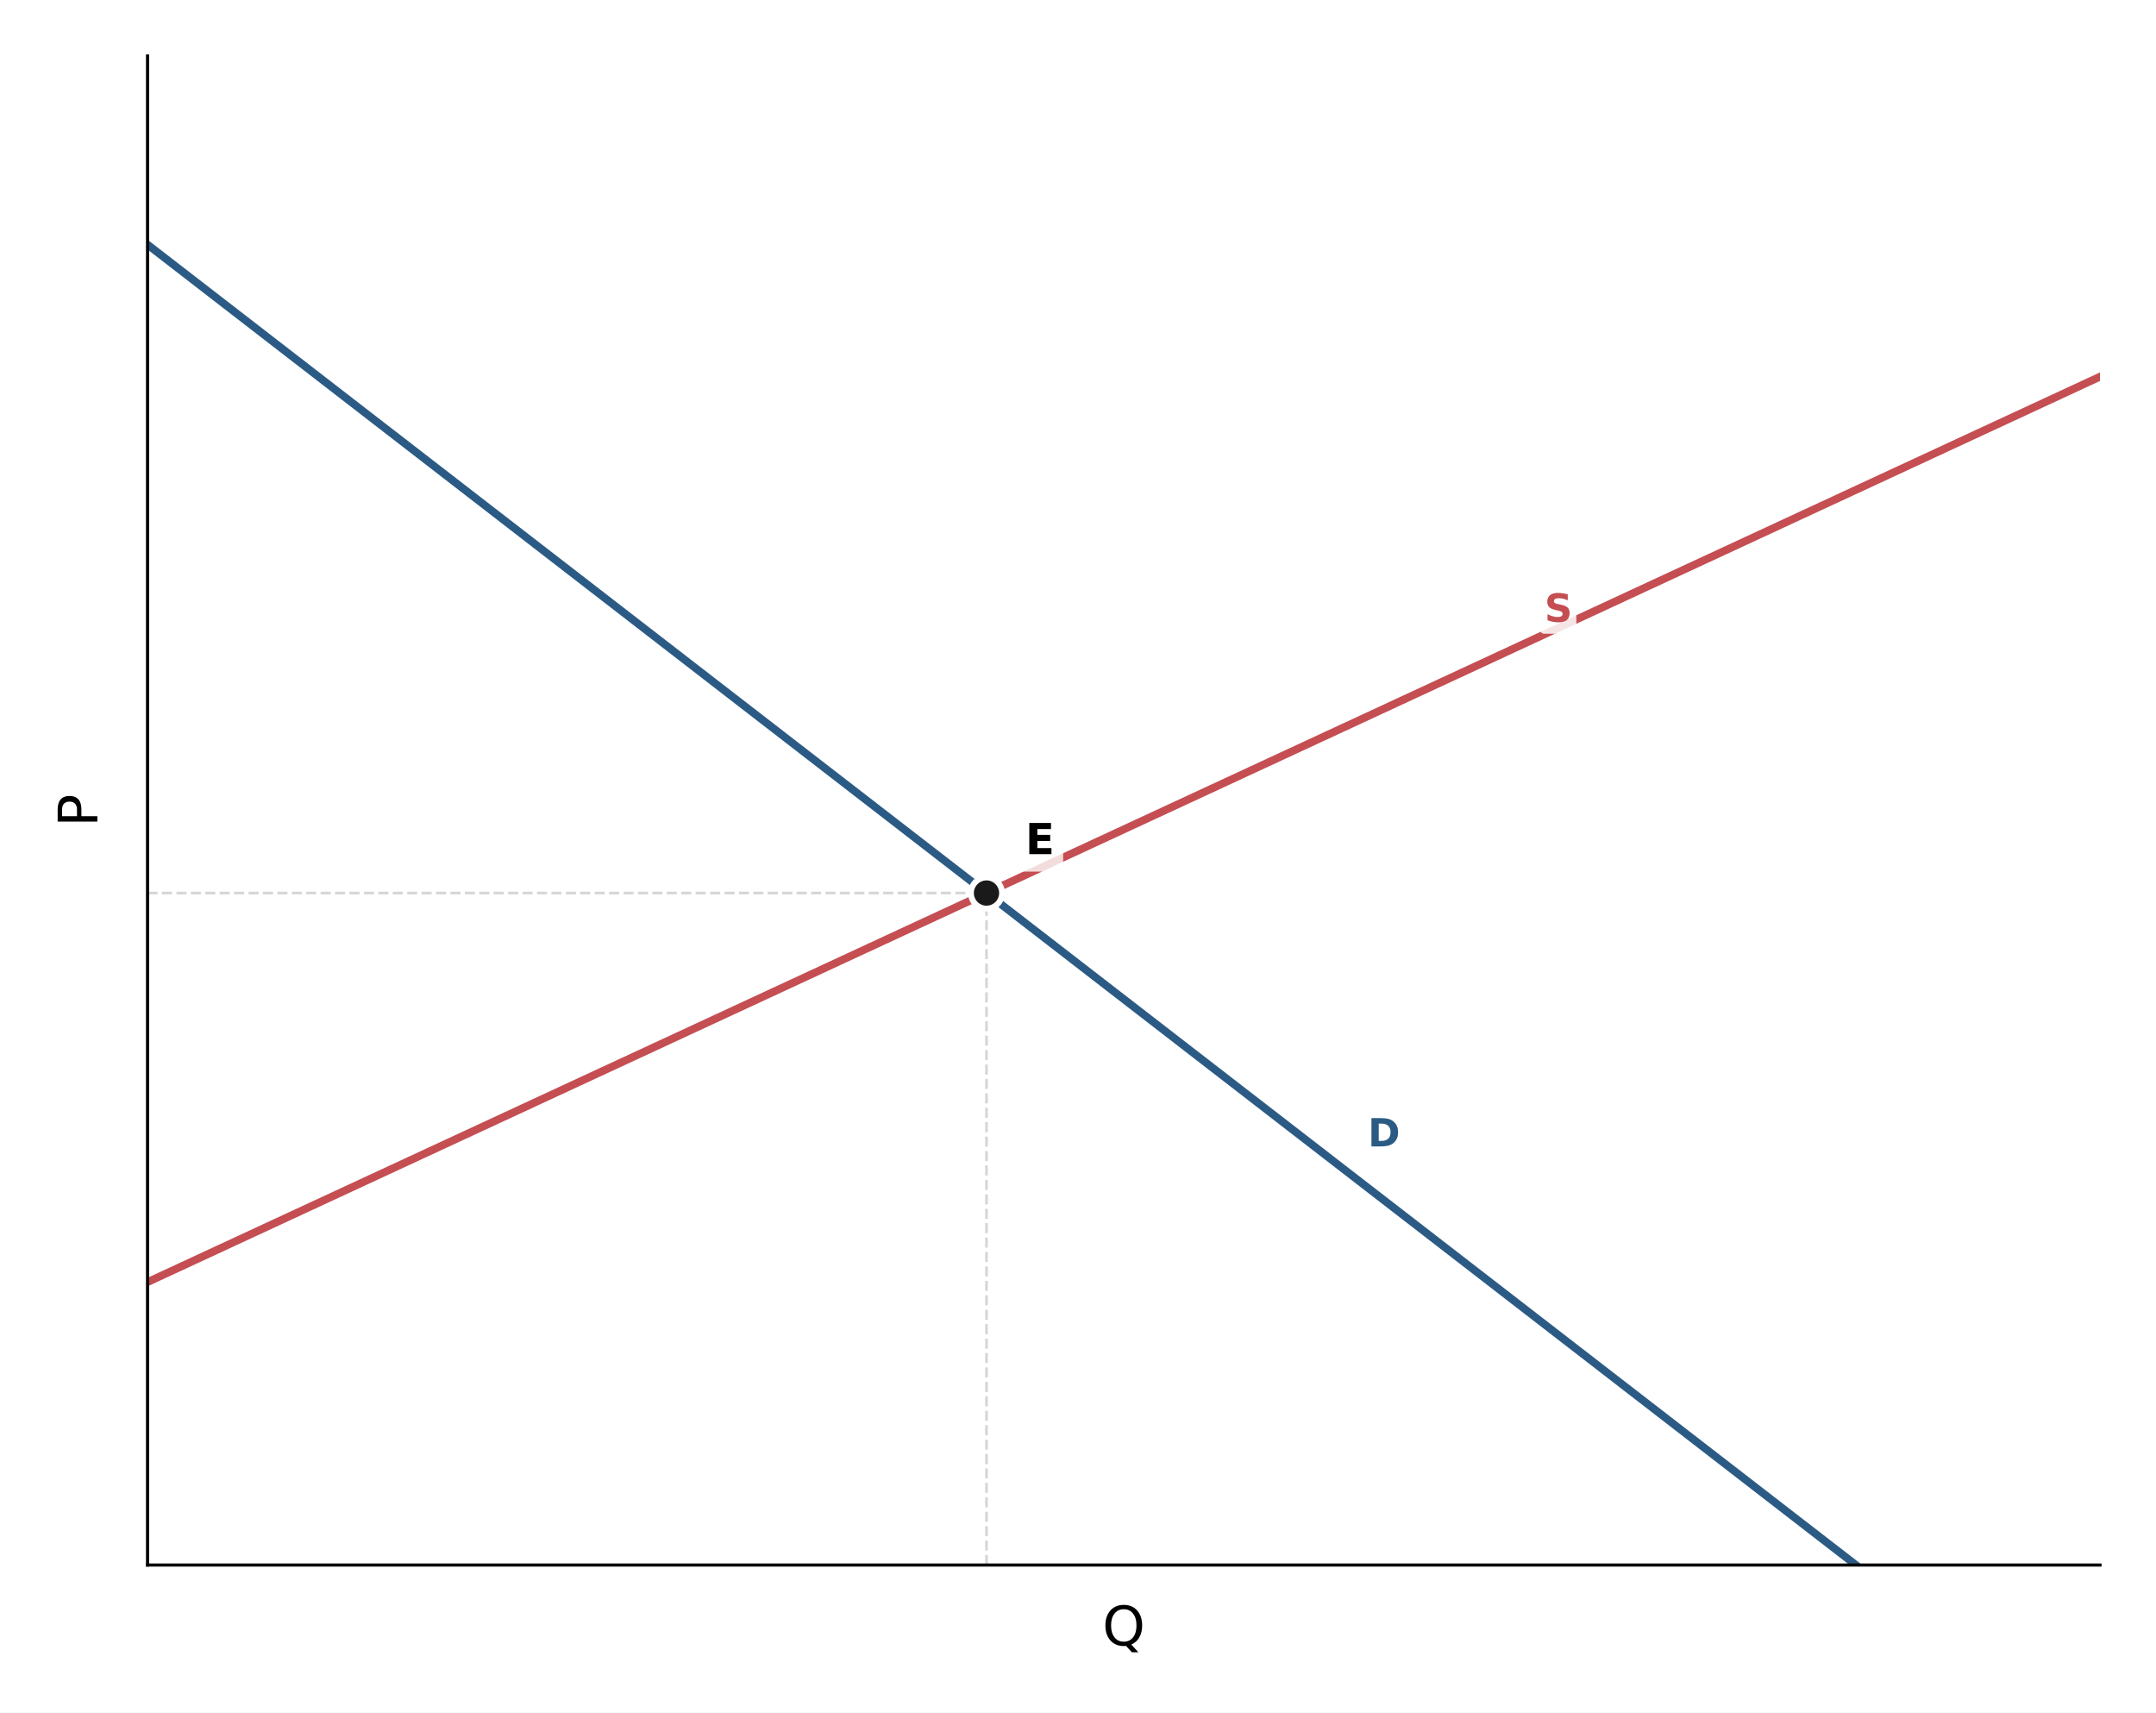
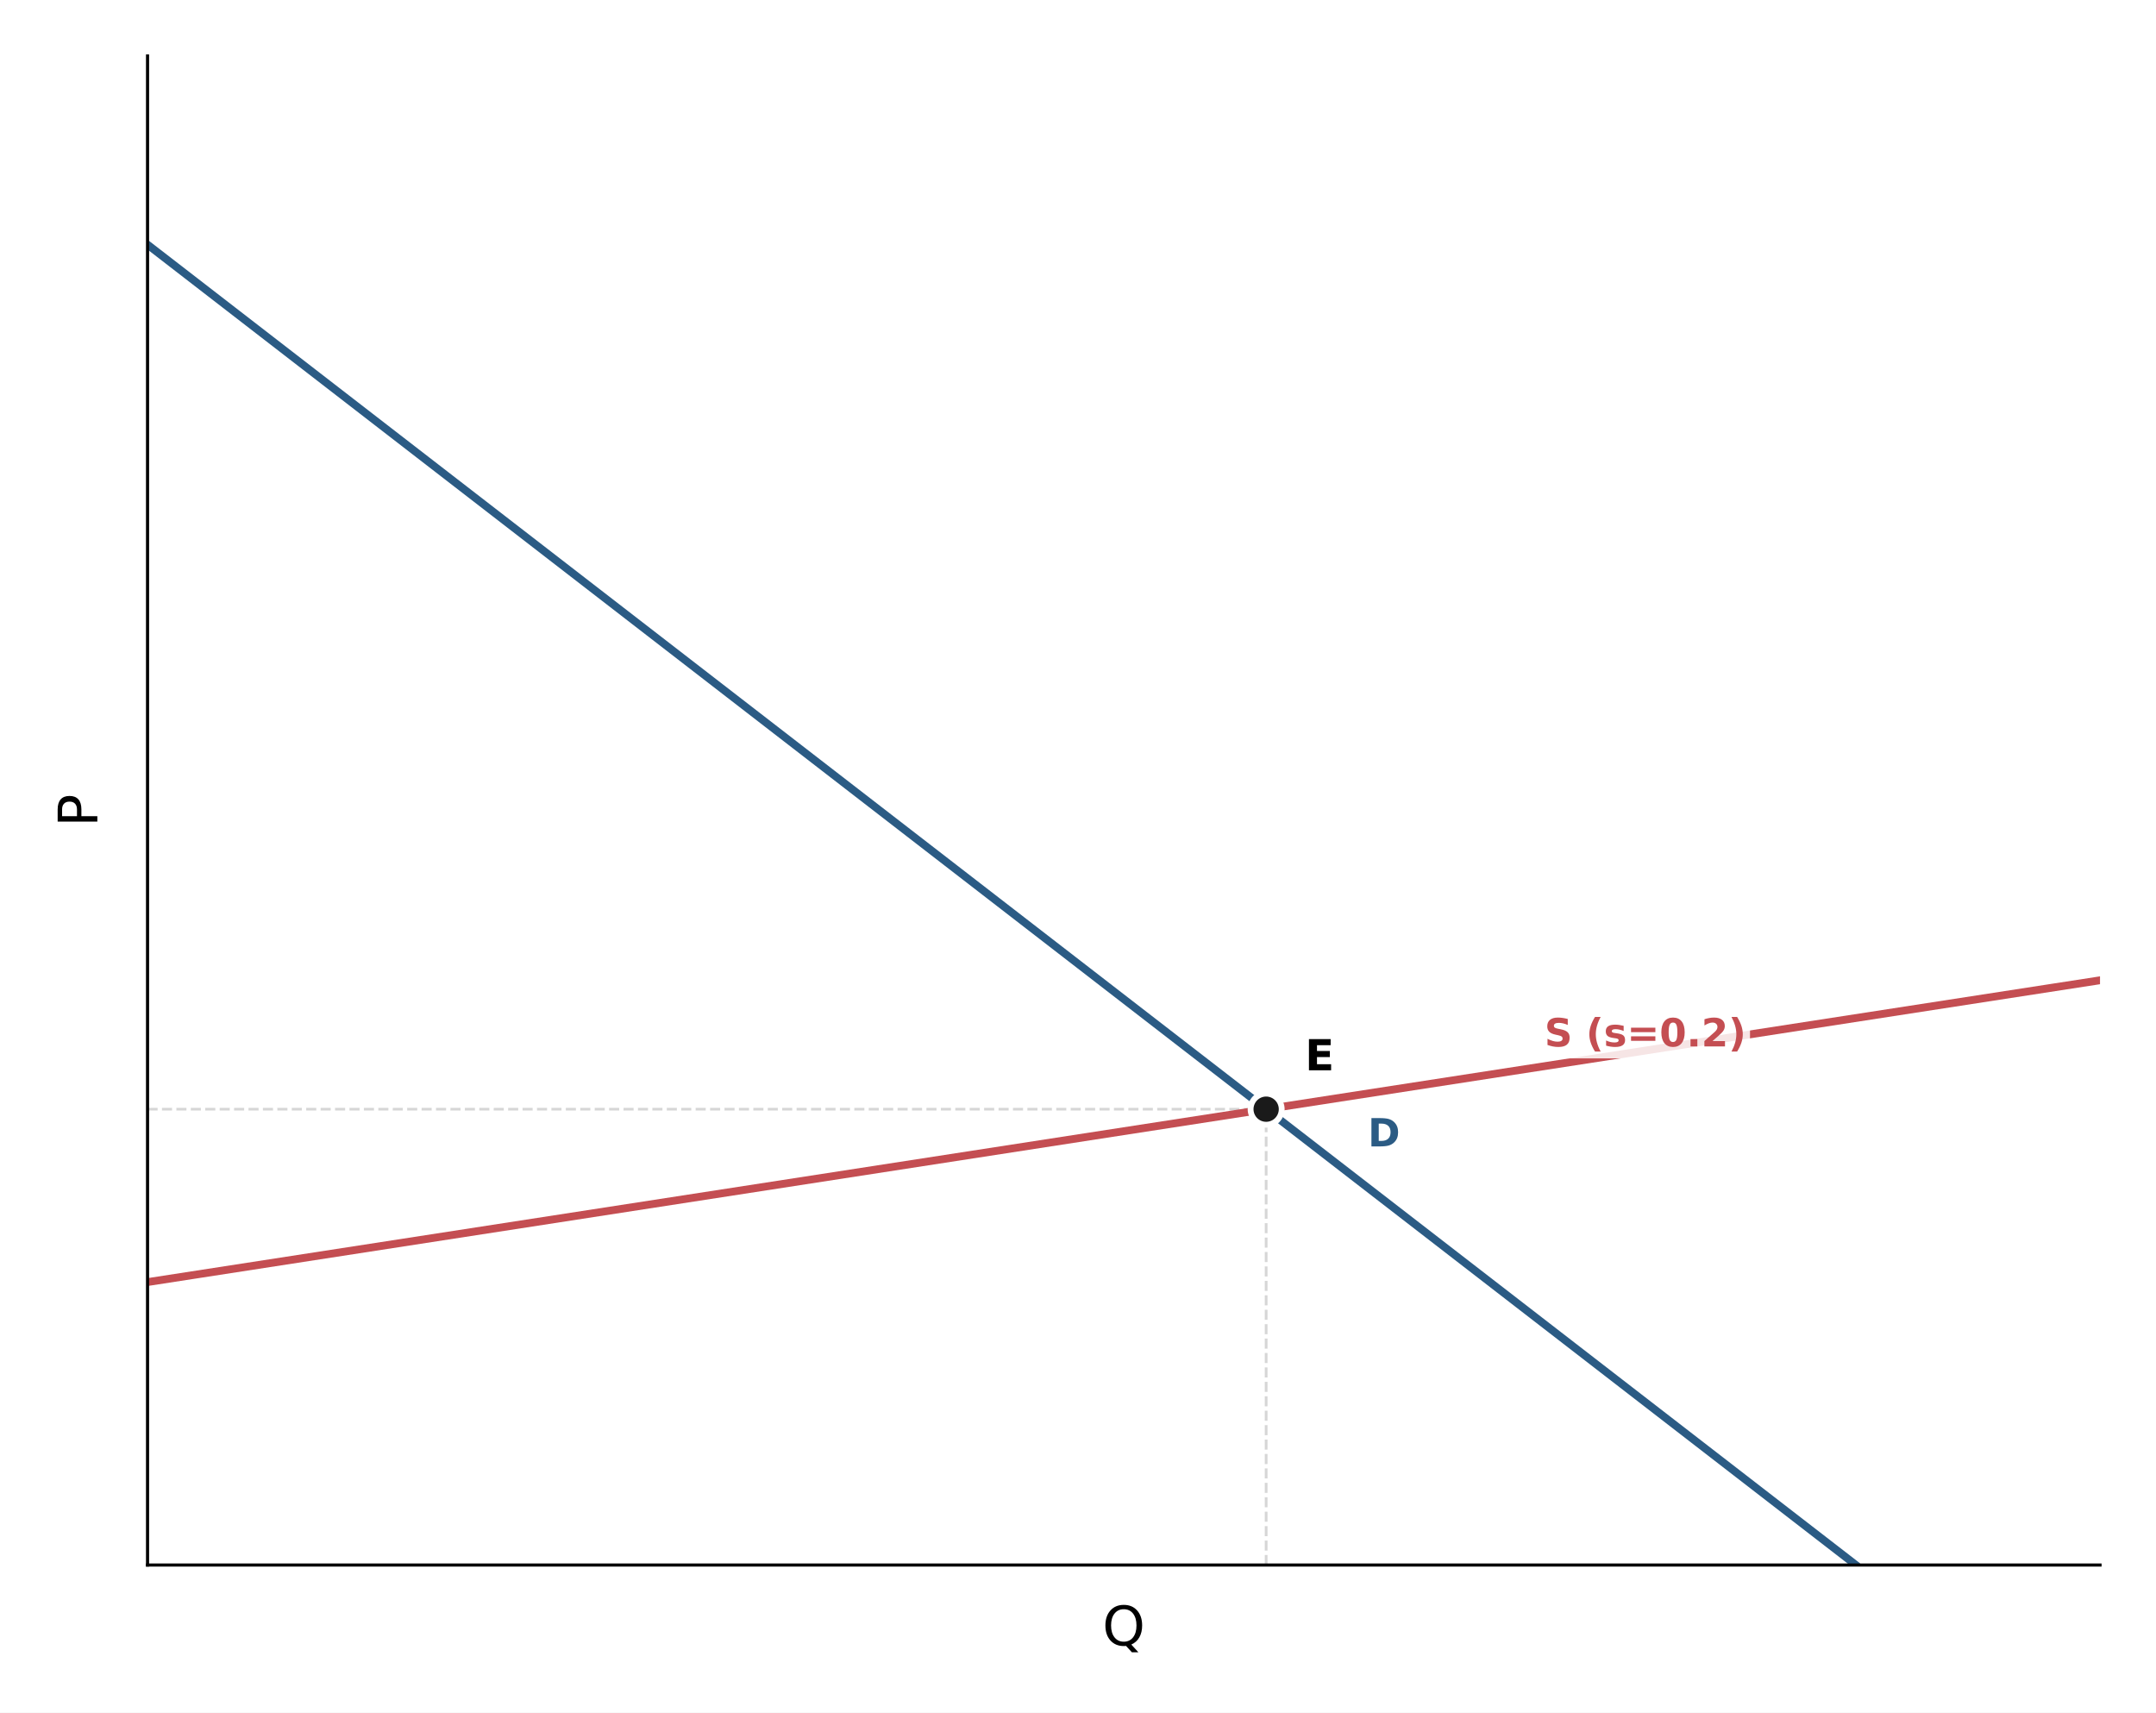
<svg xmlns="http://www.w3.org/2000/svg" xmlns:xlink="http://www.w3.org/1999/xlink" width="554.549pt" height="440.429pt" viewBox="0 0 554.549 440.429" version="1.1">
  <defs>
    <style type="text/css">*{stroke-linejoin: round; stroke-linecap: butt}</style>
  </defs>
  <g id="figure_1">
    <g id="patch_1">
      <path d="M 0 440.429  L 554.549 440.429  L 554.549 0  L 0 0  z " style="fill: #ffffff" />
    </g>
    <g id="axes_1">
      <g id="patch_2">
        <path d="M 37.949 402.48  L 540.149 402.48  L 540.149 14.4  L 37.949 14.4  z " style="fill: #ffffff" />
      </g>
      <g id="line2d_1">
-         <path d="M 253.738 402.48  L 253.738 229.663  " clip-path="url(#p0c377cfbee)" style="fill: none; stroke-dasharray: 2.59,1.12; stroke-dashoffset: 0; stroke: #999999; stroke-opacity: 0.4; stroke-width: 0.7" />
+         <path d="M 325.668 402.48  L 325.668 285.248  " clip-path="url(#pd91e632a7d)" style="fill: none; stroke-dasharray: 2.59,1.12; stroke-dashoffset: 0; stroke: #999999; stroke-opacity: 0.4; stroke-width: 0.7" />
      </g>
      <g id="line2d_2">
-         <path d="M 37.949 229.663  L 253.738 229.663  " clip-path="url(#p0c377cfbee)" style="fill: none; stroke-dasharray: 2.59,1.12; stroke-dashoffset: 0; stroke: #999999; stroke-opacity: 0.4; stroke-width: 0.7" />
+         <path d="M 37.949 285.248  L 325.668 285.248  " clip-path="url(#pd91e632a7d)" style="fill: none; stroke-dasharray: 2.59,1.12; stroke-dashoffset: 0; stroke: #999999; stroke-opacity: 0.4; stroke-width: 0.7" />
      </g>
      <g id="matplotlib.axis_1">
        <g id="xtick_1" />
        <g id="xtick_2" />
        <g id="xtick_3" />
        <g id="xtick_4" />
        <g id="xtick_5" />
        <g id="xtick_6" />
        <g id="xtick_7" />
        <g id="xtick_8" />
        <g id="xtick_9" />
        <g id="text_1">
          <g transform="translate(283.5391 423.1178) scale(0.14 -0.14)">
            <defs>
              <path id="DejaVuSans-51" d="M 2522 4238  Q 1834 4238 1429 3725  Q 1025 3213 1025 2328  Q 1025 1447 1429 934  Q 1834 422 2522 422  Q 3209 422 3611 934  Q 4013 1447 4013 2328  Q 4013 3213 3611 3725  Q 3209 4238 2522 4238  z M 3406 84  L 4238 -825  L 3475 -825  L 2784 -78  Q 2681 -84 2626 -87  Q 2572 -91 2522 -91  Q 1538 -91 948 567  Q 359 1225 359 2328  Q 359 3434 948 4092  Q 1538 4750 2522 4750  Q 3503 4750 4090 4092  Q 4678 3434 4678 2328  Q 4678 1516 4351 937  Q 4025 359 3406 84  z " transform="scale(0.015625)" />
            </defs>
            <use xlink:href="#DejaVuSans-51" />
          </g>
        </g>
      </g>
      <g id="matplotlib.axis_2">
        <g id="ytick_1" />
        <g id="ytick_2" />
        <g id="ytick_3" />
        <g id="ytick_4" />
        <g id="ytick_5" />
        <g id="ytick_6" />
        <g id="ytick_7" />
        <g id="ytick_8" />
        <g id="ytick_9" />
        <g id="text_2">
          <g transform="translate(25.03781 212.6608) rotate(-90) scale(0.14 -0.14)">
            <defs>
              <path id="DejaVuSans-50" d="M 1259 4147  L 1259 2394  L 2053 2394  Q 2494 2394 2734 2622  Q 2975 2850 2975 3272  Q 2975 3691 2734 3919  Q 2494 4147 2053 4147  L 1259 4147  z M 628 4666  L 2053 4666  Q 2838 4666 3239 4311  Q 3641 3956 3641 3272  Q 3641 2581 3239 2228  Q 2838 1875 2053 1875  L 1259 1875  L 1259 0  L 628 0  L 628 4666  z " transform="scale(0.015625)" />
            </defs>
            <use xlink:href="#DejaVuSans-50" />
          </g>
        </g>
      </g>
      <g id="line2d_3">
-         <path d="M 37.949 62.91  L 477.059 402.236  L 477.059 402.236  " clip-path="url(#p0c377cfbee)" style="fill: none; stroke: #2b5b84; stroke-width: 2; stroke-linecap: square" />
+         <path d="M 37.949 62.91  L 477.059 402.236  L 477.059 402.236  " clip-path="url(#pd91e632a7d)" style="fill: none; stroke: #2b5b84; stroke-width: 2; stroke-linecap: square" />
      </g>
      <g id="line2d_4">
-         <path d="M 37.949 329.715  L 540.149 96.867  L 540.149 96.867  " clip-path="url(#p0c377cfbee)" style="fill: none; stroke: #c44e52; stroke-width: 2; stroke-linecap: square" />
+         <path d="M 37.949 329.715  L 540.149 252.099  L 540.149 252.099  " clip-path="url(#pd91e632a7d)" style="fill: none; stroke: #c44e52; stroke-width: 2; stroke-linecap: square" />
      </g>
      <g id="patch_3">
        <path d="M 37.949 402.48  L 37.949 14.4  " style="fill: none; stroke: #000000; stroke-width: 0.8; stroke-linejoin: miter; stroke-linecap: square" />
      </g>
      <g id="patch_4">
        <path d="M 37.949 402.48  L 540.149 402.48  " style="fill: none; stroke: #000000; stroke-width: 0.8; stroke-linejoin: miter; stroke-linecap: square" />
      </g>
      <g id="text_3">
        <g id="patch_5">
          <path d="M 351.831 297.908  L 360.132 297.908  Q 361.132 297.908 361.132 296.908  L 361.132 287.23  Q 361.132 286.23 360.132 286.23  L 351.831 286.23  Q 350.831 286.23 350.831 287.23  L 350.831 296.908  Q 350.831 297.908 351.831 297.908  z " style="fill: #ffffff; opacity: 0.85" />
        </g>
        <g style="fill: #2b5b84" transform="translate(351.8308 294.8284) scale(0.1 -0.1)">
          <defs>
            <path id="DejaVuSans-Bold-44" d="M 1791 3756  L 1791 909  L 2222 909  Q 2959 909 3348 1275  Q 3738 1641 3738 2338  Q 3738 3031 3350 3393  Q 2963 3756 2222 3756  L 1791 3756  z M 588 4666  L 1856 4666  Q 2919 4666 3439 4514  Q 3959 4363 4331 4000  Q 4659 3684 4818 3271  Q 4978 2859 4978 2338  Q 4978 1809 4818 1395  Q 4659 981 4331 666  Q 3956 303 3431 151  Q 2906 0 1856 0  L 588 0  L 588 4666  z " transform="scale(0.015625)" />
          </defs>
          <use xlink:href="#DejaVuSans-Bold-44" />
        </g>
      </g>
      <g id="text_4">
        <g id="patch_6">
-           <path d="M 397.256 162.982  L 404.457 162.982  Q 405.457 162.982 405.457 161.982  L 405.457 152.304  Q 405.457 151.304 404.457 151.304  L 397.256 151.304  Q 396.256 151.304 396.256 152.304  L 396.256 161.982  Q 396.256 162.982 397.256 162.982  z " style="fill: #ffffff; opacity: 0.85" />
+           <path d="M 397.256 272.19  L 449.125 272.19  Q 450.125 272.19 450.125 271.19  L 450.125 261.512  Q 450.125 260.512 449.125 260.512  L 397.256 260.512  Q 396.256 260.512 396.256 261.512  L 396.256 271.19  Q 396.256 272.19 397.256 272.19  z " style="fill: #ffffff; opacity: 0.85" />
        </g>
-         <g style="fill: #c44e52" transform="translate(397.2559 159.9023) scale(0.1 -0.1)">
+         <g style="fill: #c44e52" transform="translate(397.2559 269.1108) scale(0.1 -0.1)">
          <defs>
            <path id="DejaVuSans-Bold-53" d="M 3834 4519  L 3834 3531  Q 3450 3703 3084 3790  Q 2719 3878 2394 3878  Q 1963 3878 1756 3759  Q 1550 3641 1550 3391  Q 1550 3203 1689 3098  Q 1828 2994 2194 2919  L 2706 2816  Q 3484 2659 3812 2340  Q 4141 2022 4141 1434  Q 4141 663 3683 286  Q 3225 -91 2284 -91  Q 1841 -91 1394 -6  Q 947 78 500 244  L 500 1259  Q 947 1022 1364 901  Q 1781 781 2169 781  Q 2563 781 2772 912  Q 2981 1044 2981 1288  Q 2981 1506 2839 1625  Q 2697 1744 2272 1838  L 1806 1941  Q 1106 2091 782 2419  Q 459 2747 459 3303  Q 459 4000 909 4375  Q 1359 4750 2203 4750  Q 2588 4750 2994 4692  Q 3400 4634 3834 4519  z " transform="scale(0.015625)" />
+             <path id="DejaVuSans-Bold-20" transform="scale(0.015625)" />
+             <path id="DejaVuSans-Bold-28" d="M 2413 -844  L 1484 -844  Q 1006 -72 778 623  Q 550 1319 550 2003  Q 550 2688 779 3389  Q 1009 4091 1484 4856  L 2413 4856  Q 2013 4116 1813 3408  Q 1613 2700 1613 2009  Q 1613 1319 1811 609  Q 2009 -100 2413 -844  z " transform="scale(0.015625)" />
+             <path id="DejaVuSans-Bold-73" d="M 3272 3391  L 3272 2541  Q 2913 2691 2578 2766  Q 2244 2841 1947 2841  Q 1628 2841 1473 2761  Q 1319 2681 1319 2516  Q 1319 2381 1436 2309  Q 1553 2238 1856 2203  L 2053 2175  Q 2913 2066 3209 1816  Q 3506 1566 3506 1031  Q 3506 472 3093 190  Q 2681 -91 1863 -91  Q 1516 -91 1145 -36  Q 775 19 384 128  L 384 978  Q 719 816 1070 734  Q 1422 653 1784 653  Q 2113 653 2278 743  Q 2444 834 2444 1013  Q 2444 1163 2330 1236  Q 2216 1309 1875 1350  L 1678 1375  Q 931 1469 631 1722  Q 331 1975 331 2491  Q 331 3047 712 3315  Q 1094 3584 1881 3584  Q 2191 3584 2531 3537  Q 2872 3491 3272 3391  z " transform="scale(0.015625)" />
+             <path id="DejaVuSans-Bold-3d" d="M 678 3084  L 4684 3084  L 4684 2350  L 678 2350  L 678 3084  z M 678 1663  L 4684 1663  L 4684 922  L 678 922  L 678 1663  z " transform="scale(0.015625)" />
+             <path id="DejaVuSans-Bold-30" d="M 2944 2338  Q 2944 3213 2780 3570  Q 2616 3928 2228 3928  Q 1841 3928 1675 3570  Q 1509 3213 1509 2338  Q 1509 1453 1675 1090  Q 1841 728 2228 728  Q 2613 728 2778 1090  Q 2944 1453 2944 2338  z M 4147 2328  Q 4147 1169 3647 539  Q 3147 -91 2228 -91  Q 1306 -91 806 539  Q 306 1169 306 2328  Q 306 3491 806 4120  Q 1306 4750 2228 4750  Q 3147 4750 3647 4120  Q 4147 3491 4147 2328  z " transform="scale(0.015625)" />
+             <path id="DejaVuSans-Bold-2e" d="M 653 1209  L 1778 1209  L 1778 0  L 653 0  L 653 1209  z " transform="scale(0.015625)" />
+             <path id="DejaVuSans-Bold-32" d="M 1844 884  L 3897 884  L 3897 0  L 506 0  L 506 884  L 2209 2388  Q 2438 2594 2547 2791  Q 2656 2988 2656 3200  Q 2656 3528 2436 3728  Q 2216 3928 1850 3928  Q 1569 3928 1234 3808  Q 900 3688 519 3450  L 519 4475  Q 925 4609 1322 4679  Q 1719 4750 2100 4750  Q 2938 4750 3402 4381  Q 3866 4013 3866 3353  Q 3866 2972 3669 2642  Q 3472 2313 2841 1759  L 1844 884  z " transform="scale(0.015625)" />
+             <path id="DejaVuSans-Bold-29" d="M 513 -844  Q 913 -100 1113 609  Q 1313 1319 1313 2009  Q 1313 2700 1113 3408  Q 913 4116 513 4856  L 1441 4856  Q 1916 4091 2145 3389  Q 2375 2688 2375 2003  Q 2375 1319 2147 623  Q 1919 -72 1441 -844  L 513 -844  z " transform="scale(0.015625)" />
          </defs>
          <use xlink:href="#DejaVuSans-Bold-53" />
+           <use xlink:href="#DejaVuSans-Bold-20" x="72.021" />
+           <use xlink:href="#DejaVuSans-Bold-28" x="106.836" />
+           <use xlink:href="#DejaVuSans-Bold-73" x="152.539" />
+           <use xlink:href="#DejaVuSans-Bold-3d" x="212.061" />
+           <use xlink:href="#DejaVuSans-Bold-30" x="295.85" />
+           <use xlink:href="#DejaVuSans-Bold-2e" x="365.43" />
+           <use xlink:href="#DejaVuSans-Bold-32" x="403.418" />
+           <use xlink:href="#DejaVuSans-Bold-29" x="472.998" />
        </g>
      </g>
      <g id="text_5">
        <g id="patch_7">
-           <path d="M 263.738 224.151  L 271.253 224.151  Q 273.453 224.151 273.453 221.951  L 273.453 211.305  Q 273.453 209.105 271.253 209.105  L 263.738 209.105  Q 261.538 209.105 261.538 211.305  L 261.538 221.951  Q 261.538 224.151 263.738 224.151  z " style="fill: #ffffff; opacity: 0.8" />
+           <path d="M 335.668 279.735  L 343.183 279.735  Q 345.382 279.735 345.382 277.535  L 345.382 266.889  Q 345.382 264.689 343.183 264.689  L 335.668 264.689  Q 333.468 264.689 333.468 266.889  L 333.468 277.535  Q 333.468 279.735 335.668 279.735  z " style="fill: #ffffff; opacity: 0.8" />
        </g>
-         <g transform="translate(263.7384 219.6631) scale(0.11 -0.11)">
+         <g transform="translate(335.6681 275.2475) scale(0.11 -0.11)">
          <defs>
            <path id="DejaVuSans-Bold-45" d="M 588 4666  L 3834 4666  L 3834 3756  L 1791 3756  L 1791 2888  L 3713 2888  L 3713 1978  L 1791 1978  L 1791 909  L 3903 909  L 3903 0  L 588 0  L 588 4666  z " transform="scale(0.015625)" />
          </defs>
          <use xlink:href="#DejaVuSans-Bold-45" />
        </g>
      </g>
      <g id="line2d_5">
        <defs>
-           <path id="mc26d77935c" d="M 0 4  C 1.061 4 2.078 3.579 2.828 2.828  C 3.579 2.078 4 1.061 4 0  C 4 -1.061 3.579 -2.078 2.828 -2.828  C 2.078 -3.579 1.061 -4 0 -4  C -1.061 -4 -2.078 -3.579 -2.828 -2.828  C -3.579 -2.078 -4 -1.061 -4 0  C -4 1.061 -3.579 2.078 -2.828 2.828  C -2.078 3.579 -1.061 4 0 4  z " style="stroke: #ffffff; stroke-width: 1.5" />
+           <path id="mf2534fbcaa" d="M 0 4  C 1.061 4 2.078 3.579 2.828 2.828  C 3.579 2.078 4 1.061 4 0  C 4 -1.061 3.579 -2.078 2.828 -2.828  C 2.078 -3.579 1.061 -4 0 -4  C -1.061 -4 -2.078 -3.579 -2.828 -2.828  C -3.579 -2.078 -4 -1.061 -4 0  C -4 1.061 -3.579 2.078 -2.828 2.828  C -2.078 3.579 -1.061 4 0 4  z " style="stroke: #ffffff; stroke-width: 1.5" />
        </defs>
-         <g clip-path="url(#p0c377cfbee)">
-           <use xlink:href="#mc26d77935c" x="253.738" y="229.663" style="fill: #1a1a1a; stroke: #ffffff; stroke-width: 1.5" />
+         <g clip-path="url(#pd91e632a7d)">
+           <use xlink:href="#mf2534fbcaa" x="325.668" y="285.248" style="fill: #1a1a1a; stroke: #ffffff; stroke-width: 1.5" />
        </g>
      </g>
    </g>
  </g>
  <defs>
-     <clipPath id="p0c377cfbee">
+     <clipPath id="pd91e632a7d">
      <rect x="37.949" y="14.4" width="502.2" height="388.08" />
    </clipPath>
  </defs>
</svg>
